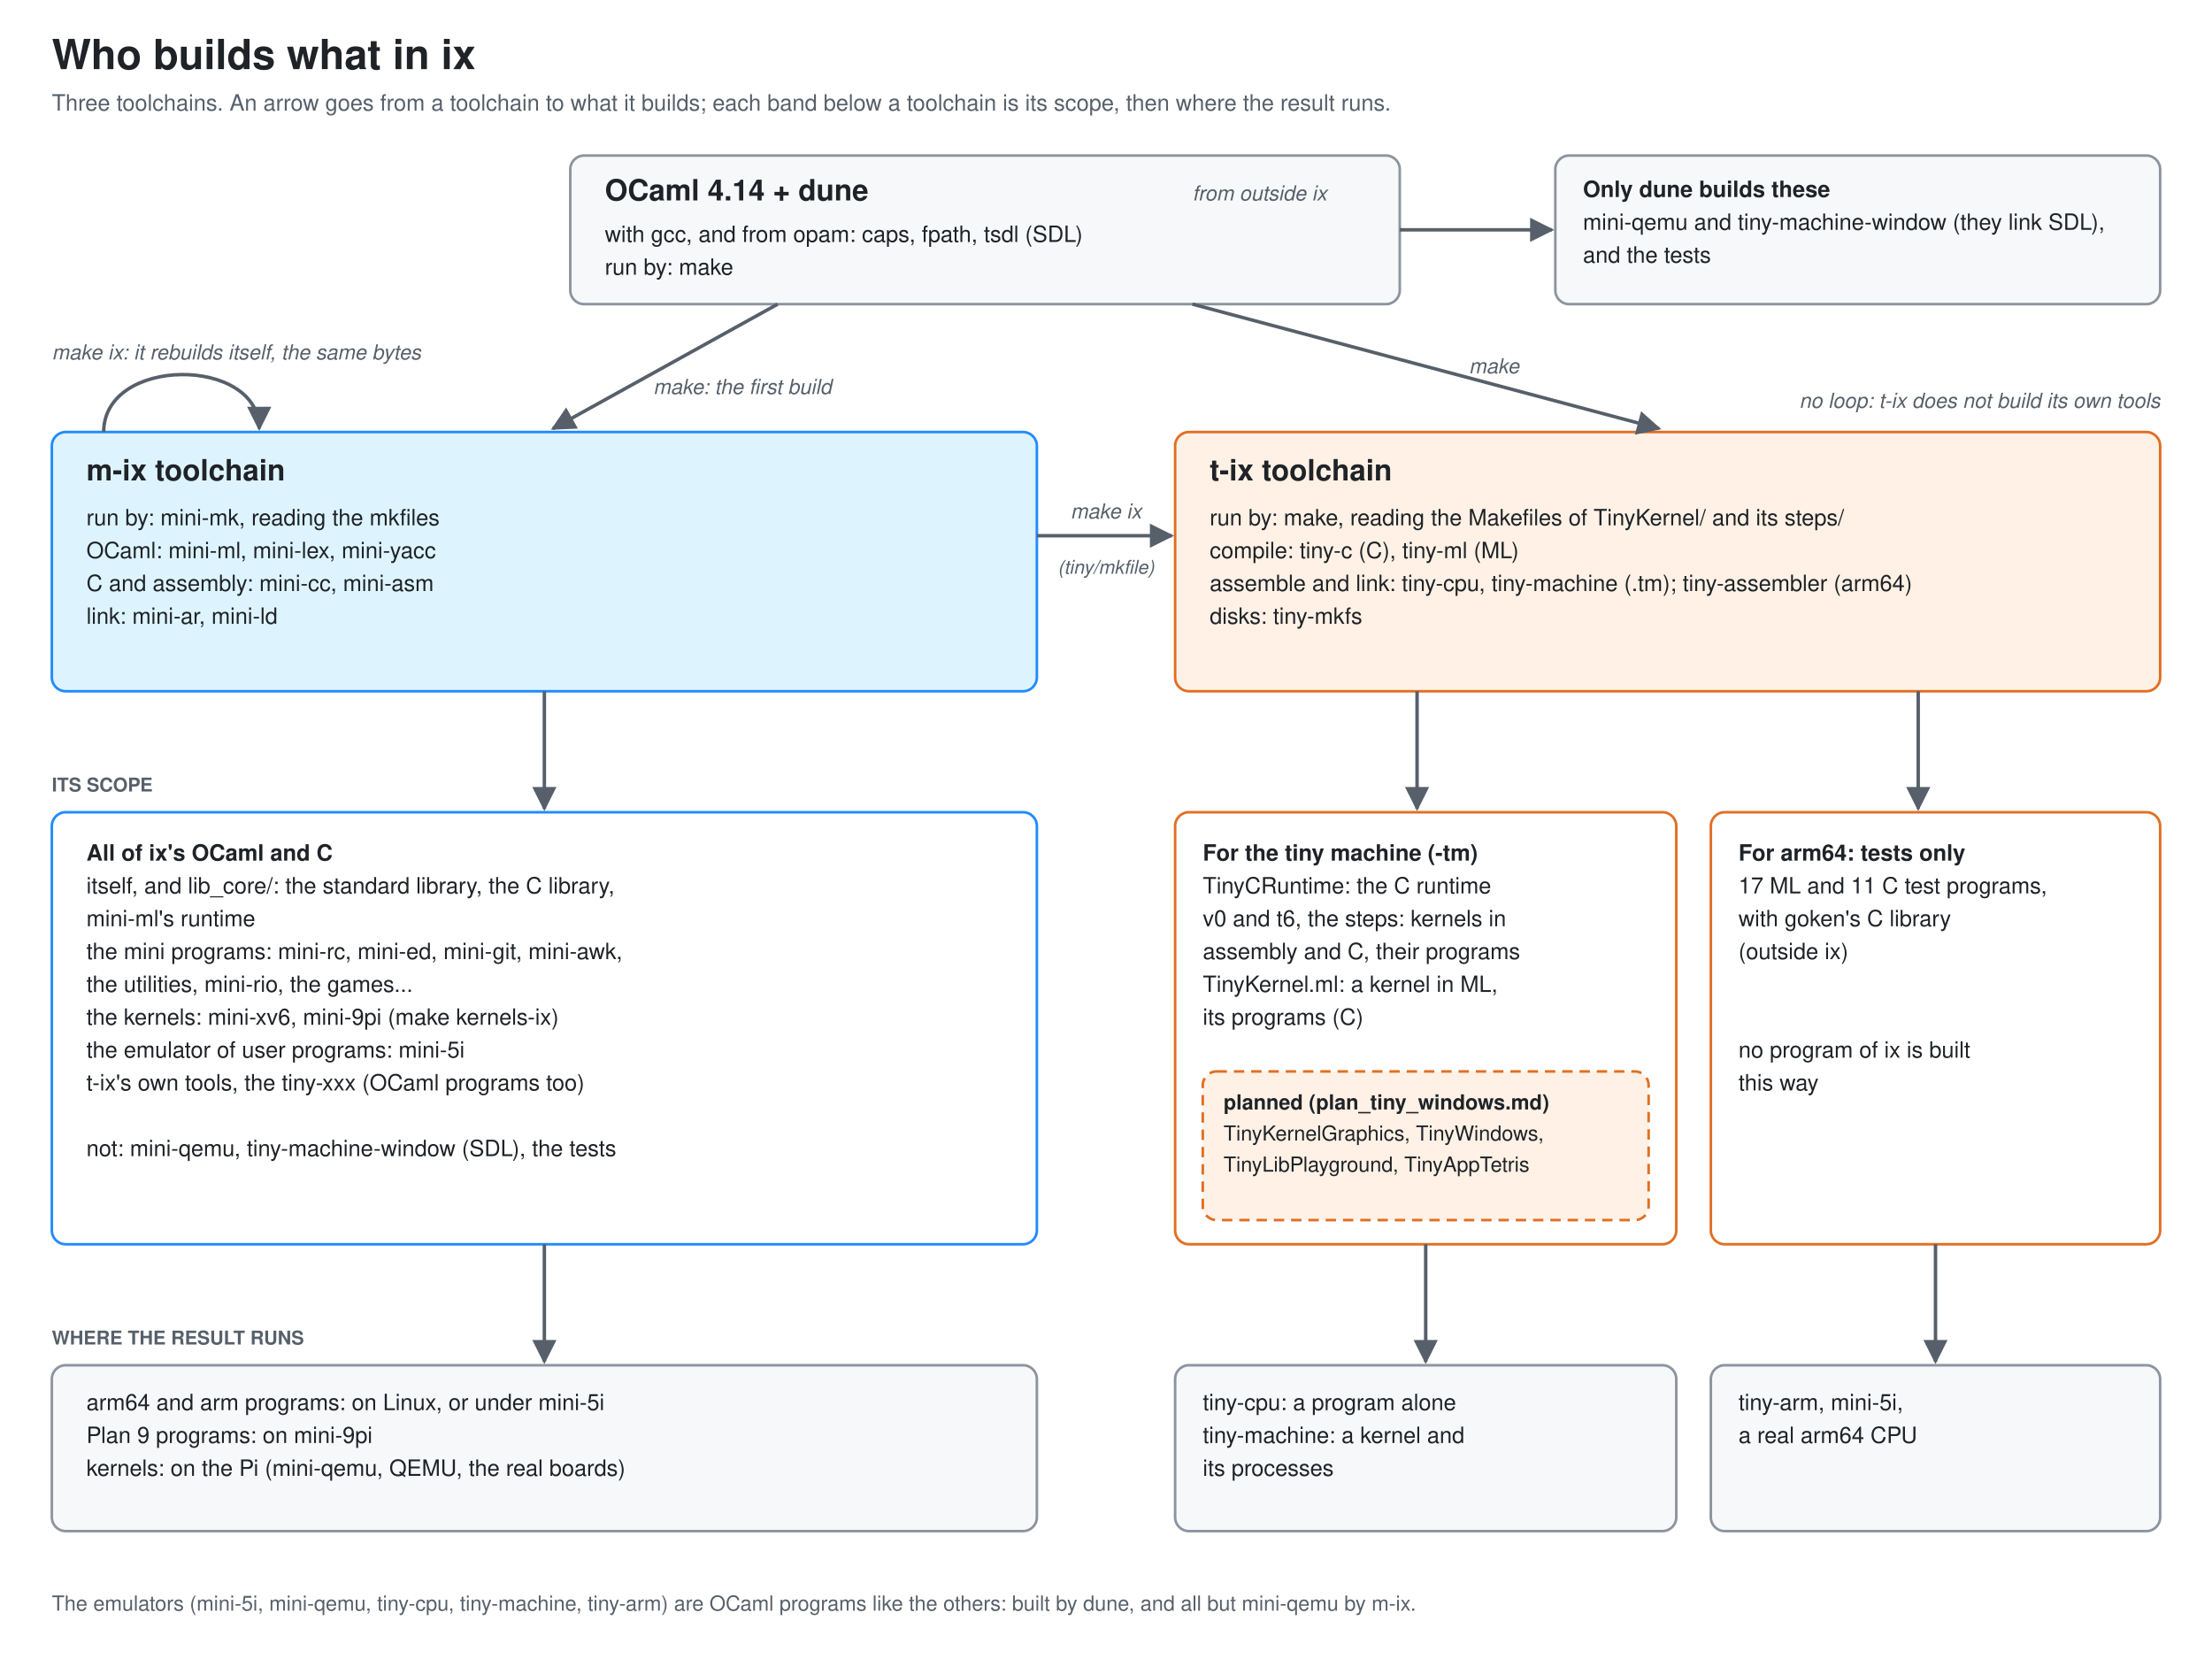
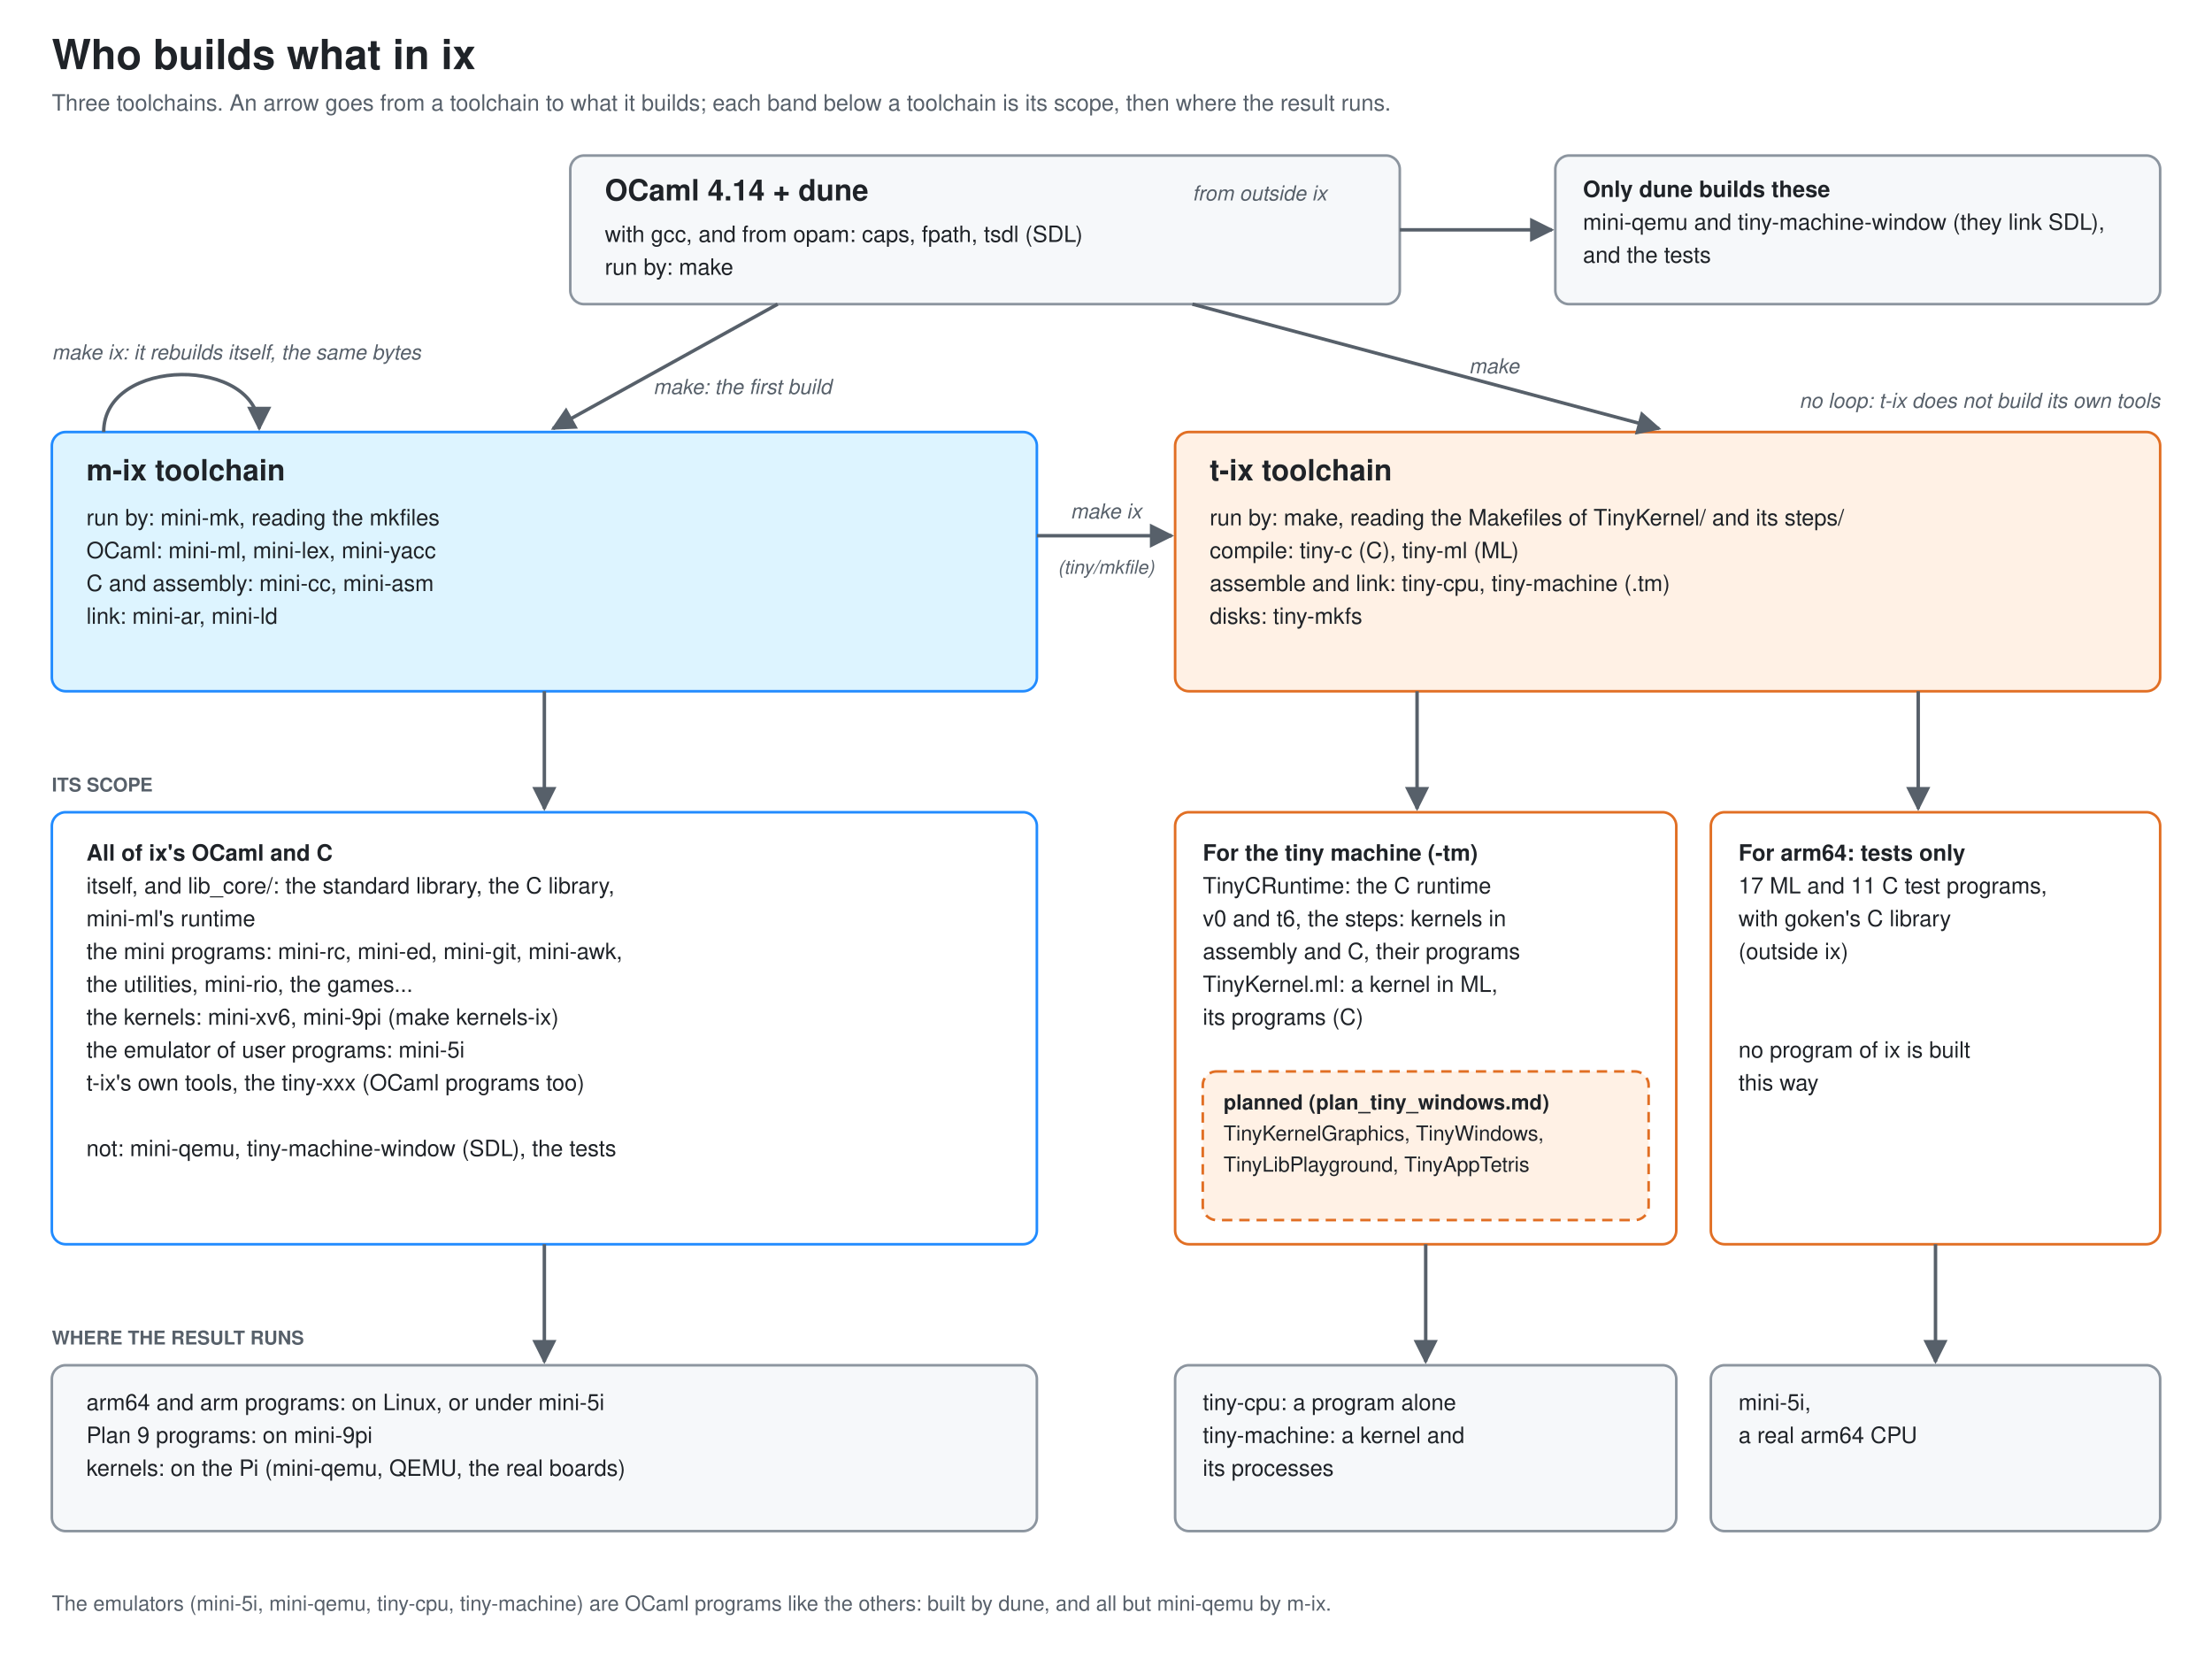
<svg xmlns="http://www.w3.org/2000/svg" viewBox="0 0 1280 960" width="1280" height="960" font-family="-apple-system, BlinkMacSystemFont, 'Segoe UI', Helvetica, Arial, sans-serif">
  <defs>
    <marker id="a" viewBox="0 0 10 10" refX="9" refY="5" markerWidth="7" markerHeight="7" orient="auto-start-reverse">
      <path d="M0 0L10 5L0 10z" fill="#57606a" />
    </marker>
  </defs>
  <rect width="1280" height="960" fill="#ffffff" />
  <text x="30" y="40" font-size="24" font-weight="600" fill="#1f2328" text-anchor="start">Who builds what in ix</text>
  <text x="30" y="64" font-size="13" font-weight="normal" fill="#57606a" text-anchor="start">Three toolchains. An arrow goes from a toolchain to what it builds; each band below a toolchain is its scope, then where the result runs.</text>
  <rect x="330" y="90" width="480" height="86" rx="8" fill="#f6f8fa" stroke="#8c959f" stroke-width="1.5" />
  <text x="350" y="116" font-size="17" font-weight="600" fill="#1f2328" text-anchor="start">OCaml 4.14 + dune</text>
  <text x="690" y="116" font-size="12" font-weight="normal" fill="#57606a" text-anchor="start" font-style="italic">from outside ix</text>
  <text x="350" y="140" font-size="13" font-weight="normal" fill="#1f2328" text-anchor="start">with gcc, and from opam: caps, fpath, tsdl (SDL)</text>
  <text x="350" y="159" font-size="13" font-weight="normal" fill="#1f2328" text-anchor="start">run by: make</text>
  <rect x="900" y="90" width="350" height="86" rx="8" fill="#f6f8fa" stroke="#8c959f" stroke-width="1.5" />
  <text x="916" y="114" font-size="13" font-weight="600" fill="#1f2328" text-anchor="start">Only dune builds these</text>
  <text x="916" y="133" font-size="13" font-weight="normal" fill="#1f2328" text-anchor="start">mini-qemu and tiny-machine-window (they link SDL),</text>
  <text x="916" y="152" font-size="13" font-weight="normal" fill="#1f2328" text-anchor="start">and the tests</text>
  <line x1="810" y1="133" x2="898" y2="133" stroke="#57606a" stroke-width="2" marker-end="url(#a)" />
  <rect x="30" y="250" width="570" height="150" rx="8" fill="#ddf4ff" stroke="#218bff" stroke-width="1.5" />
  <text x="50" y="278" font-size="17" font-weight="600" fill="#1f2328" text-anchor="start">m-ix toolchain</text>
  <text x="50" y="304" font-size="13" font-weight="normal" fill="#1f2328" text-anchor="start">run by: mini-mk, reading the mkfiles</text>
  <text x="50" y="323" font-size="13" font-weight="normal" fill="#1f2328" text-anchor="start">OCaml:  mini-ml, mini-lex, mini-yacc</text>
  <text x="50" y="342" font-size="13" font-weight="normal" fill="#1f2328" text-anchor="start">C and assembly:  mini-cc, mini-asm</text>
  <text x="50" y="361" font-size="13" font-weight="normal" fill="#1f2328" text-anchor="start">link:  mini-ar, mini-ld</text>
  <rect x="680" y="250" width="570" height="150" rx="8" fill="#fff1e5" stroke="#e16f24" stroke-width="1.5" />
  <text x="700" y="278" font-size="17" font-weight="600" fill="#1f2328" text-anchor="start">t-ix toolchain</text>
  <text x="700" y="304" font-size="13" font-weight="normal" fill="#1f2328" text-anchor="start">run by: make, reading the Makefiles of TinyKernel/ and its steps/</text>
  <text x="700" y="323" font-size="13" font-weight="normal" fill="#1f2328" text-anchor="start">compile:  tiny-c (C), tiny-ml (ML)</text>
-   <text x="700" y="342" font-size="13" font-weight="normal" fill="#1f2328" text-anchor="start">assemble and link:  tiny-cpu, tiny-machine (.tm); tiny-assembler (arm64)</text>
+   <text x="700" y="342" font-size="13" font-weight="normal" fill="#1f2328" text-anchor="start">assemble and link:  tiny-cpu, tiny-machine (.tm)</text>
  <text x="700" y="361" font-size="13" font-weight="normal" fill="#1f2328" text-anchor="start">disks:  tiny-mkfs</text>
  <line x1="450" y1="176" x2="320" y2="248" stroke="#57606a" stroke-width="2" marker-end="url(#a)" />
  <text x="378" y="228" font-size="12" font-weight="normal" fill="#57606a" text-anchor="start" font-style="italic">make: the first build</text>
  <line x1="690" y1="176" x2="960" y2="248" stroke="#57606a" stroke-width="2" marker-end="url(#a)" />
  <text x="850" y="216" font-size="12" font-weight="normal" fill="#57606a" text-anchor="start" font-style="italic">make</text>
  <line x1="600" y1="310" x2="678" y2="310" stroke="#57606a" stroke-width="2" marker-end="url(#a)" />
  <text x="640" y="300" font-size="12" font-weight="normal" fill="#57606a" text-anchor="middle" font-style="italic">make ix</text>
  <text x="640" y="332" font-size="11" font-weight="normal" fill="#57606a" text-anchor="middle" font-style="italic">(tiny/mkfile)</text>
  <path d="M 60 250 C 60 206, 150 206, 150 248" fill="none" stroke="#57606a" stroke-width="2" marker-end="url(#a)" />
  <text x="30" y="208" font-size="12" font-weight="normal" fill="#57606a" text-anchor="start" font-style="italic">make ix: it rebuilds itself, the same bytes</text>
  <text x="1250" y="236" font-size="12" font-weight="normal" fill="#57606a" text-anchor="end" font-style="italic">no loop: t-ix does not build its own tools</text>
  <text x="30" y="458" font-size="11" font-weight="600" fill="#57606a" text-anchor="start">ITS SCOPE</text>
  <line x1="315" y1="400" x2="315" y2="468" stroke="#57606a" stroke-width="2" marker-end="url(#a)" />
  <rect x="30" y="470" width="570" height="250" rx="8" fill="#ffffff" stroke="#218bff" stroke-width="1.5" />
  <text x="50" y="498" font-size="13" font-weight="600" fill="#1f2328" text-anchor="start">All of ix's OCaml and C</text>
  <text x="50" y="517" font-size="13" font-weight="normal" fill="#1f2328" text-anchor="start">itself, and lib_core/: the standard library, the C library,</text>
  <text x="50" y="536" font-size="13" font-weight="normal" fill="#1f2328" text-anchor="start">    mini-ml's runtime</text>
  <text x="50" y="555" font-size="13" font-weight="normal" fill="#1f2328" text-anchor="start">the mini programs: mini-rc, mini-ed, mini-git, mini-awk,</text>
  <text x="50" y="574" font-size="13" font-weight="normal" fill="#1f2328" text-anchor="start">    the utilities, mini-rio, the games...</text>
  <text x="50" y="593" font-size="13" font-weight="normal" fill="#1f2328" text-anchor="start">the kernels: mini-xv6, mini-9pi (make kernels-ix)</text>
  <text x="50" y="612" font-size="13" font-weight="normal" fill="#1f2328" text-anchor="start">the emulator of user programs: mini-5i</text>
  <text x="50" y="631" font-size="13" font-weight="normal" fill="#1f2328" text-anchor="start">t-ix's own tools, the tiny-xxx (OCaml programs too)</text>
  <text x="50" y="650" font-size="13" font-weight="normal" fill="#1f2328" text-anchor="start" />
  <text x="50" y="669" font-size="13" font-weight="normal" fill="#1f2328" text-anchor="start">not: mini-qemu, tiny-machine-window (SDL), the tests</text>
  <line x1="820" y1="400" x2="820" y2="468" stroke="#57606a" stroke-width="2" marker-end="url(#a)" />
  <line x1="1110" y1="400" x2="1110" y2="468" stroke="#57606a" stroke-width="2" marker-end="url(#a)" />
  <rect x="680" y="470" width="290" height="250" rx="8" fill="#ffffff" stroke="#e16f24" stroke-width="1.5" />
  <text x="696" y="498" font-size="13" font-weight="600" fill="#1f2328" text-anchor="start">For the tiny machine (-tm)</text>
  <text x="696" y="517" font-size="13" font-weight="normal" fill="#1f2328" text-anchor="start">TinyCRuntime: the C runtime</text>
  <text x="696" y="536" font-size="13" font-weight="normal" fill="#1f2328" text-anchor="start">v0 and t6, the steps: kernels in</text>
  <text x="696" y="555" font-size="13" font-weight="normal" fill="#1f2328" text-anchor="start">    assembly and C, their programs</text>
  <text x="696" y="574" font-size="13" font-weight="normal" fill="#1f2328" text-anchor="start">TinyKernel.ml: a kernel in ML,</text>
  <text x="696" y="593" font-size="13" font-weight="normal" fill="#1f2328" text-anchor="start">    its programs (C)</text>
  <rect x="696" y="620" width="258" height="86" rx="8" fill="#fff1e5" stroke="#e16f24" stroke-width="1.5" stroke-dasharray="6 4" />
  <text x="708" y="642" font-size="12" font-weight="600" fill="#1f2328" text-anchor="start">planned (plan_tiny_windows.md)</text>
  <text x="708" y="660" font-size="12" font-weight="normal" fill="#1f2328" text-anchor="start">TinyKernelGraphics, TinyWindows,</text>
  <text x="708" y="678" font-size="12" font-weight="normal" fill="#1f2328" text-anchor="start">TinyLibPlayground, TinyAppTetris</text>
  <rect x="990" y="470" width="260" height="250" rx="8" fill="#ffffff" stroke="#e16f24" stroke-width="1.5" />
  <text x="1006" y="498" font-size="13" font-weight="600" fill="#1f2328" text-anchor="start">For arm64: tests only</text>
  <text x="1006" y="517" font-size="13" font-weight="normal" fill="#1f2328" text-anchor="start">17 ML and 11 C test programs,</text>
  <text x="1006" y="536" font-size="13" font-weight="normal" fill="#1f2328" text-anchor="start">    with goken's C library</text>
  <text x="1006" y="555" font-size="13" font-weight="normal" fill="#1f2328" text-anchor="start">    (outside ix)</text>
  <text x="1006" y="574" font-size="13" font-weight="normal" fill="#1f2328" text-anchor="start" />
  <text x="1006" y="593" font-size="13" font-weight="normal" fill="#1f2328" text-anchor="start" />
  <text x="1006" y="612" font-size="13" font-weight="normal" fill="#1f2328" text-anchor="start">no program of ix is built</text>
  <text x="1006" y="631" font-size="13" font-weight="normal" fill="#1f2328" text-anchor="start">this way</text>
  <text x="30" y="778" font-size="11" font-weight="600" fill="#57606a" text-anchor="start">WHERE THE RESULT RUNS</text>
  <line x1="315" y1="720" x2="315" y2="788" stroke="#57606a" stroke-width="2" marker-end="url(#a)" />
  <line x1="825" y1="720" x2="825" y2="788" stroke="#57606a" stroke-width="2" marker-end="url(#a)" />
  <line x1="1120" y1="720" x2="1120" y2="788" stroke="#57606a" stroke-width="2" marker-end="url(#a)" />
  <rect x="30" y="790" width="570" height="96" rx="8" fill="#f6f8fa" stroke="#8c959f" stroke-width="1.5" />
  <text x="50" y="816" font-size="13" font-weight="normal" fill="#1f2328" text-anchor="start">arm64 and arm programs: on Linux, or under mini-5i</text>
  <text x="50" y="835" font-size="13" font-weight="normal" fill="#1f2328" text-anchor="start">Plan 9 programs: on mini-9pi</text>
  <text x="50" y="854" font-size="13" font-weight="normal" fill="#1f2328" text-anchor="start">kernels: on the Pi (mini-qemu, QEMU, the real boards)</text>
  <rect x="680" y="790" width="290" height="96" rx="8" fill="#f6f8fa" stroke="#8c959f" stroke-width="1.5" />
  <text x="696" y="816" font-size="13" font-weight="normal" fill="#1f2328" text-anchor="start">tiny-cpu: a program alone</text>
  <text x="696" y="835" font-size="13" font-weight="normal" fill="#1f2328" text-anchor="start">tiny-machine: a kernel and</text>
  <text x="696" y="854" font-size="13" font-weight="normal" fill="#1f2328" text-anchor="start">    its processes</text>
  <rect x="990" y="790" width="260" height="96" rx="8" fill="#f6f8fa" stroke="#8c959f" stroke-width="1.5" />
-   <text x="1006" y="816" font-size="13" font-weight="normal" fill="#1f2328" text-anchor="start">tiny-arm, mini-5i,</text>
+   <text x="1006" y="816" font-size="13" font-weight="normal" fill="#1f2328" text-anchor="start">mini-5i,</text>
  <text x="1006" y="835" font-size="13" font-weight="normal" fill="#1f2328" text-anchor="start">a real arm64 CPU</text>
-   <text x="30" y="932" font-size="12" font-weight="normal" fill="#57606a" text-anchor="start">The emulators (mini-5i, mini-qemu, tiny-cpu, tiny-machine, tiny-arm) are OCaml programs like the others: built by dune, and all but mini-qemu by m-ix.</text>
+   <text x="30" y="932" font-size="12" font-weight="normal" fill="#57606a" text-anchor="start">The emulators (mini-5i, mini-qemu, tiny-cpu, tiny-machine) are OCaml programs like the others: built by dune, and all but mini-qemu by m-ix.</text>
</svg>
